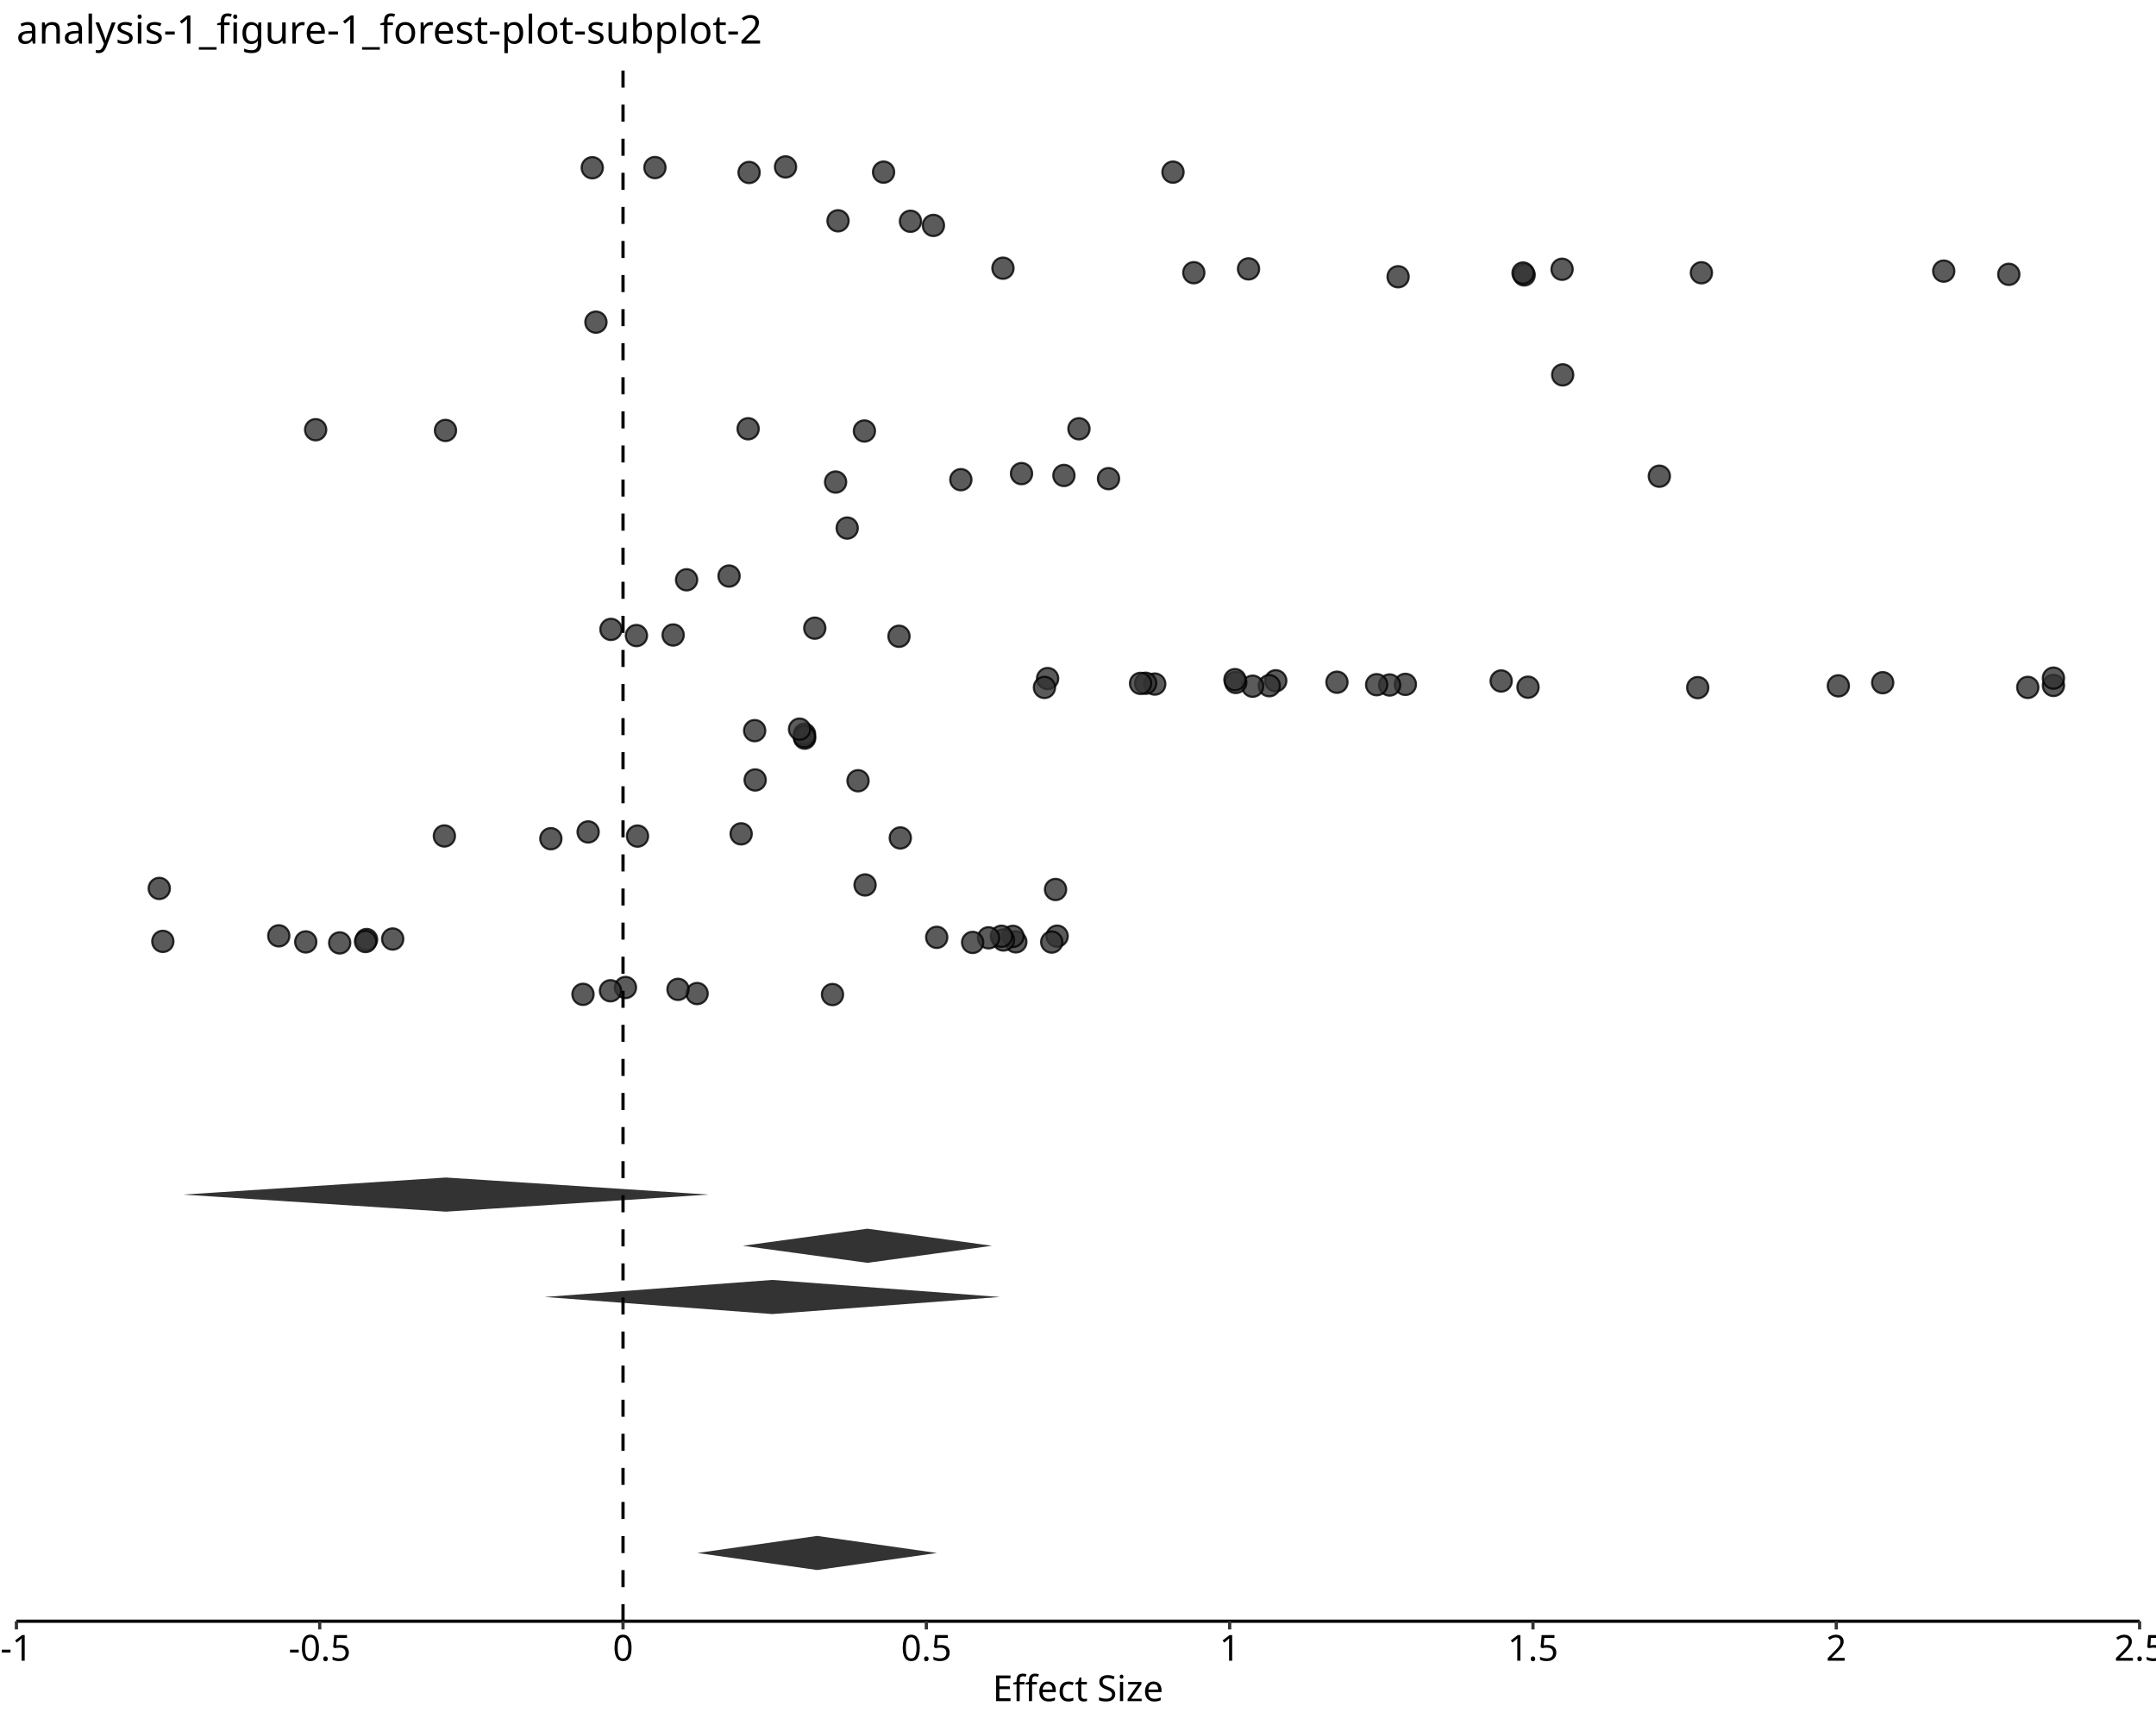
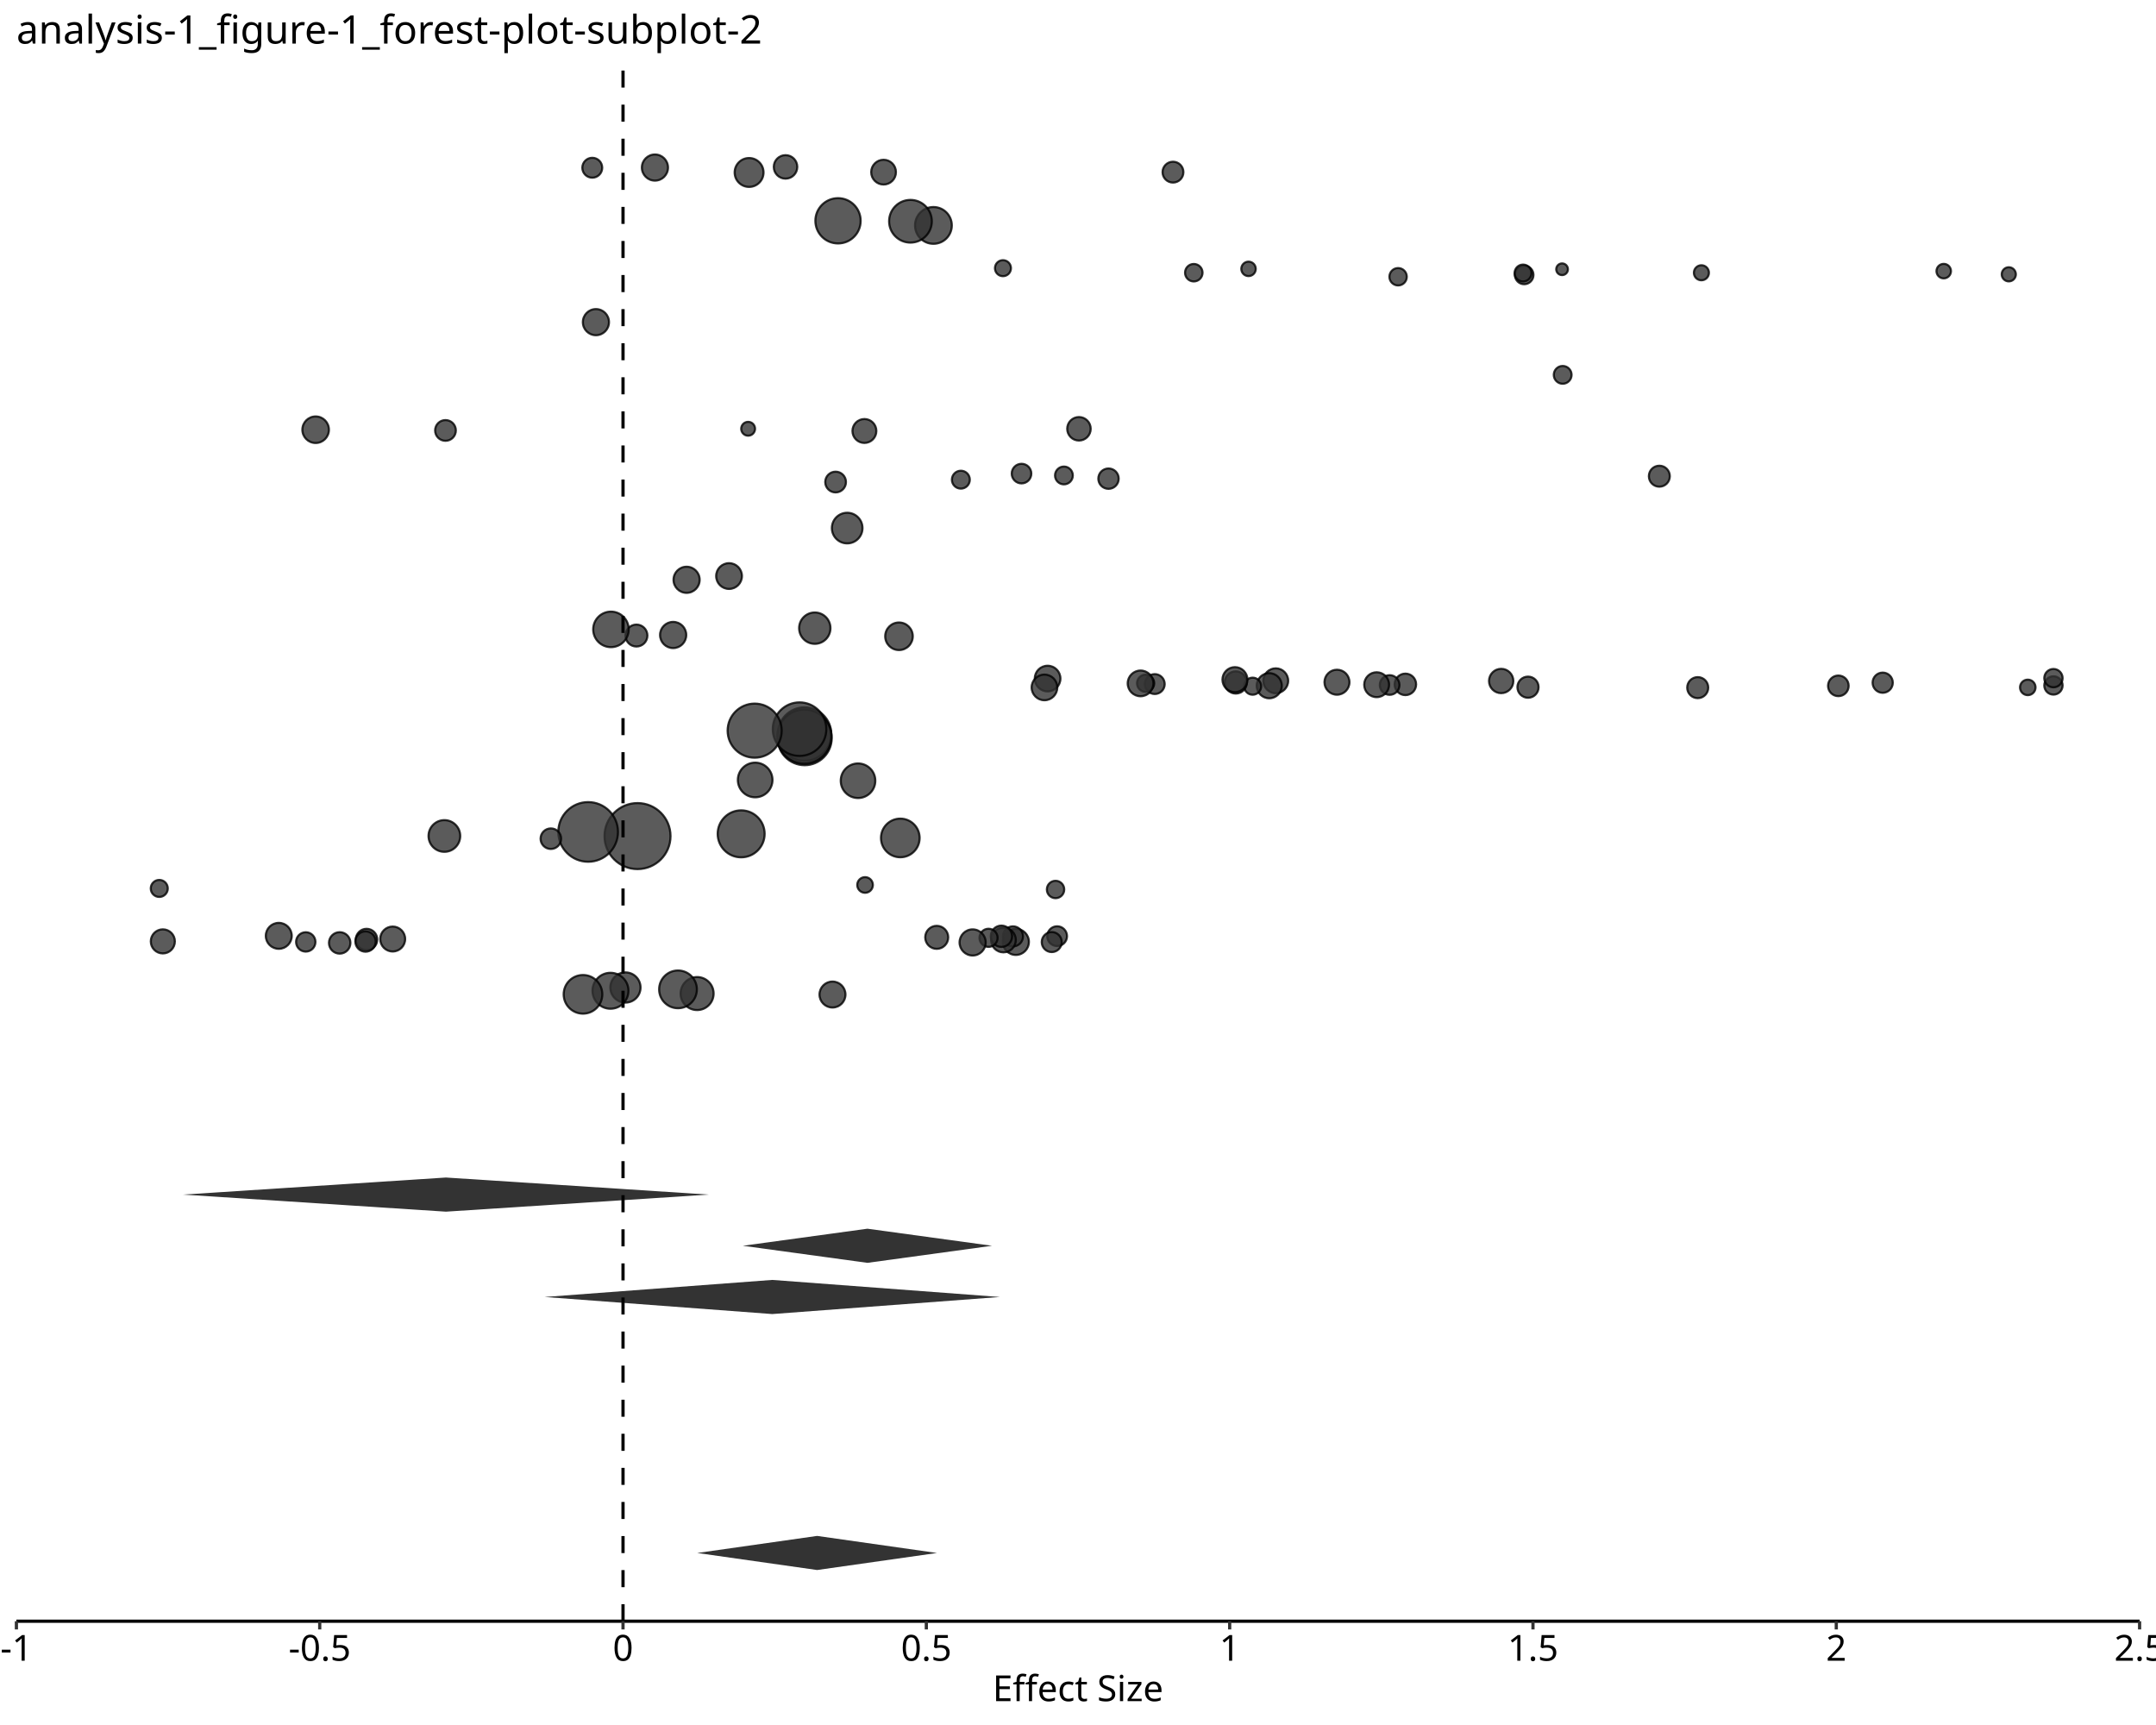
<svg xmlns="http://www.w3.org/2000/svg" class="svglite" data-engine-version="2.0" width="720.00pt" height="576.00pt" viewBox="0 0 720.00 576.00">
  <defs>
    <style type="text/css">
    .svglite line, .svglite polyline, .svglite polygon, .svglite path, .svglite rect, .svglite circle {
      fill: none;
      stroke: #000000;
      stroke-linecap: round;
      stroke-linejoin: round;
      stroke-miterlimit: 10.00;
    }
  </style>
  </defs>
  <rect width="100%" height="100%" style="stroke: none; fill: #FFFFFF;" />
  <defs>
    <clipPath id="cpMC4wMHw3MjAuMDB8MC4wMHw1NzYuMDA=">
      <rect x="0.00" y="0.00" width="720.00" height="576.00" />
    </clipPath>
  </defs>
  <g clip-path="url(#cpMC4wMHw3MjAuMDB8MC4wMHw1NzYuMDA=)">
</g>
  <defs>
    <clipPath id="cpNS40OHw3MTQuNTJ8MjIuNzh8NTQxLjM1">
      <rect x="5.48" y="22.78" width="709.04" height="518.57" />
    </clipPath>
  </defs>
  <g clip-path="url(#cpNS40OHw3MTQuNTJ8MjIuNzh8NTQxLjM1)">
-     <circle cx="391.72" cy="57.48" r="3.56" style="stroke-width: 0.71; stroke: #000000; stroke-opacity: 0.80; fill: #333333; fill-opacity: 0.80;" />
-     <circle cx="295.07" cy="57.48" r="3.56" style="stroke-width: 0.71; stroke: #000000; stroke-opacity: 0.80; fill: #333333; fill-opacity: 0.80;" />
-     <circle cx="262.33" cy="55.73" r="3.56" style="stroke-width: 0.71; stroke: #000000; stroke-opacity: 0.80; fill: #333333; fill-opacity: 0.80;" />
-     <circle cx="250.16" cy="57.59" r="3.56" style="stroke-width: 0.71; stroke: #000000; stroke-opacity: 0.80; fill: #333333; fill-opacity: 0.80;" />
-     <circle cx="218.72" cy="55.95" r="3.56" style="stroke-width: 0.71; stroke: #000000; stroke-opacity: 0.80; fill: #333333; fill-opacity: 0.80;" />
-     <circle cx="197.79" cy="56.01" r="3.56" style="stroke-width: 0.71; stroke: #000000; stroke-opacity: 0.80; fill: #333333; fill-opacity: 0.80;" />
-     <circle cx="311.72" cy="75.27" r="3.56" style="stroke-width: 0.71; stroke: #000000; stroke-opacity: 0.80; fill: #333333; fill-opacity: 0.80;" />
-     <circle cx="304.05" cy="73.88" r="3.56" style="stroke-width: 0.71; stroke: #000000; stroke-opacity: 0.80; fill: #333333; fill-opacity: 0.80;" />
-     <circle cx="279.86" cy="73.73" r="3.56" style="stroke-width: 0.71; stroke: #000000; stroke-opacity: 0.80; fill: #333333; fill-opacity: 0.80;" />
-     <circle cx="670.84" cy="91.60" r="3.56" style="stroke-width: 0.71; stroke: #000000; stroke-opacity: 0.80; fill: #333333; fill-opacity: 0.80;" />
-     <circle cx="649.11" cy="90.53" r="3.56" style="stroke-width: 0.71; stroke: #000000; stroke-opacity: 0.80; fill: #333333; fill-opacity: 0.80;" />
-     <circle cx="568.19" cy="91.08" r="3.56" style="stroke-width: 0.71; stroke: #000000; stroke-opacity: 0.80; fill: #333333; fill-opacity: 0.80;" />
-     <circle cx="521.66" cy="89.91" r="3.56" style="stroke-width: 0.71; stroke: #000000; stroke-opacity: 0.80; fill: #333333; fill-opacity: 0.80;" />
-     <circle cx="509.00" cy="91.80" r="3.56" style="stroke-width: 0.71; stroke: #000000; stroke-opacity: 0.80; fill: #333333; fill-opacity: 0.80;" />
-     <circle cx="508.62" cy="91.17" r="3.56" style="stroke-width: 0.71; stroke: #000000; stroke-opacity: 0.80; fill: #333333; fill-opacity: 0.80;" />
-     <circle cx="466.90" cy="92.41" r="3.56" style="stroke-width: 0.71; stroke: #000000; stroke-opacity: 0.80; fill: #333333; fill-opacity: 0.80;" />
-     <circle cx="416.95" cy="89.78" r="3.56" style="stroke-width: 0.71; stroke: #000000; stroke-opacity: 0.80; fill: #333333; fill-opacity: 0.80;" />
-     <circle cx="398.67" cy="91.06" r="3.56" style="stroke-width: 0.71; stroke: #000000; stroke-opacity: 0.80; fill: #333333; fill-opacity: 0.80;" />
-     <circle cx="334.94" cy="89.55" r="3.56" style="stroke-width: 0.71; stroke: #000000; stroke-opacity: 0.80; fill: #333333; fill-opacity: 0.80;" />
-     <circle cx="199.01" cy="107.57" r="3.56" style="stroke-width: 0.71; stroke: #000000; stroke-opacity: 0.80; fill: #333333; fill-opacity: 0.80;" />
-     <circle cx="521.86" cy="125.17" r="3.56" style="stroke-width: 0.71; stroke: #000000; stroke-opacity: 0.80; fill: #333333; fill-opacity: 0.80;" />
-     <circle cx="360.32" cy="143.18" r="3.56" style="stroke-width: 0.71; stroke: #000000; stroke-opacity: 0.80; fill: #333333; fill-opacity: 0.80;" />
-     <circle cx="288.67" cy="143.91" r="3.56" style="stroke-width: 0.71; stroke: #000000; stroke-opacity: 0.80; fill: #333333; fill-opacity: 0.80;" />
-     <circle cx="249.84" cy="143.17" r="3.56" style="stroke-width: 0.71; stroke: #000000; stroke-opacity: 0.80; fill: #333333; fill-opacity: 0.80;" />
-     <circle cx="148.77" cy="143.73" r="3.56" style="stroke-width: 0.71; stroke: #000000; stroke-opacity: 0.80; fill: #333333; fill-opacity: 0.80;" />
-     <circle cx="105.41" cy="143.49" r="3.56" style="stroke-width: 0.71; stroke: #000000; stroke-opacity: 0.80; fill: #333333; fill-opacity: 0.80;" />
-     <circle cx="554.14" cy="159.01" r="3.56" style="stroke-width: 0.71; stroke: #000000; stroke-opacity: 0.80; fill: #333333; fill-opacity: 0.80;" />
-     <circle cx="370.19" cy="159.83" r="3.56" style="stroke-width: 0.71; stroke: #000000; stroke-opacity: 0.80; fill: #333333; fill-opacity: 0.80;" />
-     <circle cx="355.30" cy="158.76" r="3.56" style="stroke-width: 0.71; stroke: #000000; stroke-opacity: 0.80; fill: #333333; fill-opacity: 0.80;" />
-     <circle cx="341.14" cy="158.14" r="3.56" style="stroke-width: 0.71; stroke: #000000; stroke-opacity: 0.80; fill: #333333; fill-opacity: 0.80;" />
-     <circle cx="320.88" cy="160.17" r="3.56" style="stroke-width: 0.71; stroke: #000000; stroke-opacity: 0.80; fill: #333333; fill-opacity: 0.80;" />
-     <circle cx="279.05" cy="160.96" r="3.56" style="stroke-width: 0.71; stroke: #000000; stroke-opacity: 0.80; fill: #333333; fill-opacity: 0.80;" />
-     <circle cx="282.92" cy="176.33" r="3.56" style="stroke-width: 0.71; stroke: #000000; stroke-opacity: 0.80; fill: #333333; fill-opacity: 0.80;" />
-     <circle cx="229.29" cy="193.60" r="3.56" style="stroke-width: 0.71; stroke: #000000; stroke-opacity: 0.80; fill: #333333; fill-opacity: 0.80;" />
-     <circle cx="243.47" cy="192.35" r="3.56" style="stroke-width: 0.71; stroke: #000000; stroke-opacity: 0.80; fill: #333333; fill-opacity: 0.80;" />
-     <circle cx="300.22" cy="212.46" r="3.56" style="stroke-width: 0.71; stroke: #000000; stroke-opacity: 0.80; fill: #333333; fill-opacity: 0.80;" />
-     <circle cx="272.10" cy="209.75" r="3.56" style="stroke-width: 0.71; stroke: #000000; stroke-opacity: 0.80; fill: #333333; fill-opacity: 0.80;" />
-     <circle cx="224.80" cy="212.03" r="3.56" style="stroke-width: 0.71; stroke: #000000; stroke-opacity: 0.80; fill: #333333; fill-opacity: 0.80;" />
-     <circle cx="212.54" cy="212.22" r="3.56" style="stroke-width: 0.71; stroke: #000000; stroke-opacity: 0.80; fill: #333333; fill-opacity: 0.80;" />
-     <circle cx="204.03" cy="210.16" r="3.56" style="stroke-width: 0.71; stroke: #000000; stroke-opacity: 0.80; fill: #333333; fill-opacity: 0.80;" />
-     <circle cx="685.75" cy="228.88" r="3.56" style="stroke-width: 0.71; stroke: #000000; stroke-opacity: 0.80; fill: #333333; fill-opacity: 0.80;" />
-     <circle cx="685.75" cy="226.44" r="3.56" style="stroke-width: 0.71; stroke: #000000; stroke-opacity: 0.80; fill: #333333; fill-opacity: 0.80;" />
-     <circle cx="677.18" cy="229.53" r="3.56" style="stroke-width: 0.71; stroke: #000000; stroke-opacity: 0.80; fill: #333333; fill-opacity: 0.80;" />
-     <circle cx="628.73" cy="227.96" r="3.56" style="stroke-width: 0.71; stroke: #000000; stroke-opacity: 0.80; fill: #333333; fill-opacity: 0.80;" />
-     <circle cx="613.92" cy="229.01" r="3.56" style="stroke-width: 0.71; stroke: #000000; stroke-opacity: 0.80; fill: #333333; fill-opacity: 0.80;" />
-     <circle cx="566.96" cy="229.61" r="3.56" style="stroke-width: 0.71; stroke: #000000; stroke-opacity: 0.80; fill: #333333; fill-opacity: 0.80;" />
-     <circle cx="510.28" cy="229.46" r="3.56" style="stroke-width: 0.71; stroke: #000000; stroke-opacity: 0.80; fill: #333333; fill-opacity: 0.80;" />
-     <circle cx="501.32" cy="227.39" r="3.56" style="stroke-width: 0.71; stroke: #000000; stroke-opacity: 0.80; fill: #333333; fill-opacity: 0.80;" />
-     <circle cx="469.33" cy="228.52" r="3.56" style="stroke-width: 0.71; stroke: #000000; stroke-opacity: 0.80; fill: #333333; fill-opacity: 0.80;" />
-     <circle cx="464.07" cy="228.73" r="3.56" style="stroke-width: 0.71; stroke: #000000; stroke-opacity: 0.80; fill: #333333; fill-opacity: 0.80;" />
-     <circle cx="459.73" cy="228.63" r="3.56" style="stroke-width: 0.71; stroke: #000000; stroke-opacity: 0.80; fill: #333333; fill-opacity: 0.80;" />
-     <circle cx="446.48" cy="227.80" r="3.56" style="stroke-width: 0.71; stroke: #000000; stroke-opacity: 0.80; fill: #333333; fill-opacity: 0.80;" />
-     <circle cx="426.04" cy="227.32" r="3.56" style="stroke-width: 0.71; stroke: #000000; stroke-opacity: 0.80; fill: #333333; fill-opacity: 0.80;" />
-     <circle cx="423.87" cy="228.97" r="3.56" style="stroke-width: 0.71; stroke: #000000; stroke-opacity: 0.80; fill: #333333; fill-opacity: 0.80;" />
-     <circle cx="418.32" cy="229.13" r="3.56" style="stroke-width: 0.71; stroke: #000000; stroke-opacity: 0.80; fill: #333333; fill-opacity: 0.80;" />
-     <circle cx="412.69" cy="227.88" r="3.56" style="stroke-width: 0.71; stroke: #000000; stroke-opacity: 0.80; fill: #333333; fill-opacity: 0.80;" />
-     <circle cx="412.41" cy="226.94" r="3.56" style="stroke-width: 0.71; stroke: #000000; stroke-opacity: 0.80; fill: #333333; fill-opacity: 0.80;" />
-     <circle cx="385.63" cy="228.42" r="3.56" style="stroke-width: 0.71; stroke: #000000; stroke-opacity: 0.80; fill: #333333; fill-opacity: 0.80;" />
-     <circle cx="382.59" cy="228.15" r="3.56" style="stroke-width: 0.71; stroke: #000000; stroke-opacity: 0.80; fill: #333333; fill-opacity: 0.80;" />
-     <circle cx="380.89" cy="228.19" r="3.56" style="stroke-width: 0.71; stroke: #000000; stroke-opacity: 0.80; fill: #333333; fill-opacity: 0.80;" />
-     <circle cx="349.85" cy="226.58" r="3.56" style="stroke-width: 0.71; stroke: #000000; stroke-opacity: 0.80; fill: #333333; fill-opacity: 0.80;" />
-     <circle cx="348.80" cy="229.54" r="3.56" style="stroke-width: 0.71; stroke: #000000; stroke-opacity: 0.80; fill: #333333; fill-opacity: 0.80;" />
-     <circle cx="268.72" cy="246.48" r="3.56" style="stroke-width: 0.71; stroke: #000000; stroke-opacity: 0.80; fill: #333333; fill-opacity: 0.80;" />
-     <circle cx="268.68" cy="245.13" r="3.56" style="stroke-width: 0.71; stroke: #000000; stroke-opacity: 0.80; fill: #333333; fill-opacity: 0.80;" />
-     <circle cx="268.61" cy="245.95" r="3.56" style="stroke-width: 0.71; stroke: #000000; stroke-opacity: 0.80; fill: #333333; fill-opacity: 0.80;" />
-     <circle cx="267.01" cy="243.47" r="3.56" style="stroke-width: 0.71; stroke: #000000; stroke-opacity: 0.80; fill: #333333; fill-opacity: 0.80;" />
-     <circle cx="252.02" cy="243.97" r="3.56" style="stroke-width: 0.71; stroke: #000000; stroke-opacity: 0.80; fill: #333333; fill-opacity: 0.80;" />
-     <circle cx="286.54" cy="260.70" r="3.56" style="stroke-width: 0.71; stroke: #000000; stroke-opacity: 0.80; fill: #333333; fill-opacity: 0.80;" />
-     <circle cx="252.19" cy="260.44" r="3.56" style="stroke-width: 0.71; stroke: #000000; stroke-opacity: 0.80; fill: #333333; fill-opacity: 0.80;" />
-     <circle cx="300.66" cy="279.80" r="3.56" style="stroke-width: 0.71; stroke: #000000; stroke-opacity: 0.80; fill: #333333; fill-opacity: 0.80;" />
-     <circle cx="247.51" cy="278.43" r="3.56" style="stroke-width: 0.71; stroke: #000000; stroke-opacity: 0.80; fill: #333333; fill-opacity: 0.80;" />
-     <circle cx="212.90" cy="279.18" r="3.56" style="stroke-width: 0.71; stroke: #000000; stroke-opacity: 0.80; fill: #333333; fill-opacity: 0.80;" />
-     <circle cx="196.41" cy="277.79" r="3.56" style="stroke-width: 0.71; stroke: #000000; stroke-opacity: 0.80; fill: #333333; fill-opacity: 0.80;" />
-     <circle cx="183.96" cy="280.05" r="3.56" style="stroke-width: 0.71; stroke: #000000; stroke-opacity: 0.80; fill: #333333; fill-opacity: 0.80;" />
-     <circle cx="148.40" cy="279.14" r="3.56" style="stroke-width: 0.71; stroke: #000000; stroke-opacity: 0.80; fill: #333333; fill-opacity: 0.80;" />
-     <circle cx="352.50" cy="297.01" r="3.56" style="stroke-width: 0.71; stroke: #000000; stroke-opacity: 0.80; fill: #333333; fill-opacity: 0.80;" />
-     <circle cx="288.89" cy="295.50" r="3.56" style="stroke-width: 0.71; stroke: #000000; stroke-opacity: 0.80; fill: #333333; fill-opacity: 0.80;" />
-     <circle cx="53.19" cy="296.66" r="3.56" style="stroke-width: 0.71; stroke: #000000; stroke-opacity: 0.80; fill: #333333; fill-opacity: 0.80;" />
-     <circle cx="353.03" cy="312.60" r="3.56" style="stroke-width: 0.71; stroke: #000000; stroke-opacity: 0.80; fill: #333333; fill-opacity: 0.80;" />
-     <circle cx="351.23" cy="314.57" r="3.56" style="stroke-width: 0.71; stroke: #000000; stroke-opacity: 0.80; fill: #333333; fill-opacity: 0.80;" />
-     <circle cx="339.24" cy="314.50" r="3.56" style="stroke-width: 0.71; stroke: #000000; stroke-opacity: 0.80; fill: #333333; fill-opacity: 0.80;" />
-     <circle cx="338.28" cy="312.67" r="3.56" style="stroke-width: 0.71; stroke: #000000; stroke-opacity: 0.80; fill: #333333; fill-opacity: 0.80;" />
-     <circle cx="335.10" cy="313.87" r="3.56" style="stroke-width: 0.71; stroke: #000000; stroke-opacity: 0.80; fill: #333333; fill-opacity: 0.80;" />
+     <circle cx="391.72" cy="57.48" r="3.48" style="stroke-width: 0.71; stroke: #000000; stroke-opacity: 0.80; fill: #333333; fill-opacity: 0.80;" />
+     <circle cx="295.07" cy="57.48" r="4.13" style="stroke-width: 0.71; stroke: #000000; stroke-opacity: 0.80; fill: #333333; fill-opacity: 0.80;" />
+     <circle cx="262.33" cy="55.73" r="3.92" style="stroke-width: 0.71; stroke: #000000; stroke-opacity: 0.80; fill: #333333; fill-opacity: 0.80;" />
+     <circle cx="250.16" cy="57.59" r="4.82" style="stroke-width: 0.71; stroke: #000000; stroke-opacity: 0.80; fill: #333333; fill-opacity: 0.80;" />
+     <circle cx="218.72" cy="55.95" r="4.36" style="stroke-width: 0.71; stroke: #000000; stroke-opacity: 0.80; fill: #333333; fill-opacity: 0.80;" />
+     <circle cx="197.79" cy="56.01" r="3.32" style="stroke-width: 0.71; stroke: #000000; stroke-opacity: 0.80; fill: #333333; fill-opacity: 0.80;" />
+     <circle cx="311.72" cy="75.27" r="6.14" style="stroke-width: 0.71; stroke: #000000; stroke-opacity: 0.80; fill: #333333; fill-opacity: 0.80;" />
+     <circle cx="304.05" cy="73.88" r="7.13" style="stroke-width: 0.71; stroke: #000000; stroke-opacity: 0.80; fill: #333333; fill-opacity: 0.80;" />
+     <circle cx="279.86" cy="73.73" r="7.56" style="stroke-width: 0.71; stroke: #000000; stroke-opacity: 0.80; fill: #333333; fill-opacity: 0.80;" />
+     <circle cx="670.84" cy="91.60" r="2.36" style="stroke-width: 0.71; stroke: #000000; stroke-opacity: 0.80; fill: #333333; fill-opacity: 0.80;" />
+     <circle cx="649.11" cy="90.53" r="2.42" style="stroke-width: 0.71; stroke: #000000; stroke-opacity: 0.80; fill: #333333; fill-opacity: 0.80;" />
+     <circle cx="568.19" cy="91.08" r="2.51" style="stroke-width: 0.71; stroke: #000000; stroke-opacity: 0.80; fill: #333333; fill-opacity: 0.80;" />
+     <circle cx="521.66" cy="89.91" r="1.95" style="stroke-width: 0.71; stroke: #000000; stroke-opacity: 0.80; fill: #333333; fill-opacity: 0.80;" />
+     <circle cx="509.00" cy="91.80" r="3.10" style="stroke-width: 0.71; stroke: #000000; stroke-opacity: 0.80; fill: #333333; fill-opacity: 0.80;" />
+     <circle cx="508.62" cy="91.17" r="2.82" style="stroke-width: 0.71; stroke: #000000; stroke-opacity: 0.80; fill: #333333; fill-opacity: 0.80;" />
+     <circle cx="466.90" cy="92.41" r="2.90" style="stroke-width: 0.71; stroke: #000000; stroke-opacity: 0.80; fill: #333333; fill-opacity: 0.80;" />
+     <circle cx="416.95" cy="89.78" r="2.41" style="stroke-width: 0.71; stroke: #000000; stroke-opacity: 0.80; fill: #333333; fill-opacity: 0.80;" />
+     <circle cx="398.67" cy="91.06" r="2.92" style="stroke-width: 0.71; stroke: #000000; stroke-opacity: 0.80; fill: #333333; fill-opacity: 0.80;" />
+     <circle cx="334.94" cy="89.55" r="2.67" style="stroke-width: 0.71; stroke: #000000; stroke-opacity: 0.80; fill: #333333; fill-opacity: 0.80;" />
+     <circle cx="199.01" cy="107.57" r="4.36" style="stroke-width: 0.71; stroke: #000000; stroke-opacity: 0.80; fill: #333333; fill-opacity: 0.80;" />
+     <circle cx="521.86" cy="125.17" r="2.97" style="stroke-width: 0.71; stroke: #000000; stroke-opacity: 0.80; fill: #333333; fill-opacity: 0.80;" />
+     <circle cx="360.32" cy="143.18" r="3.92" style="stroke-width: 0.71; stroke: #000000; stroke-opacity: 0.80; fill: #333333; fill-opacity: 0.80;" />
+     <circle cx="288.67" cy="143.91" r="3.99" style="stroke-width: 0.71; stroke: #000000; stroke-opacity: 0.80; fill: #333333; fill-opacity: 0.80;" />
+     <circle cx="249.84" cy="143.17" r="2.31" style="stroke-width: 0.71; stroke: #000000; stroke-opacity: 0.80; fill: #333333; fill-opacity: 0.80;" />
+     <circle cx="148.77" cy="143.73" r="3.46" style="stroke-width: 0.71; stroke: #000000; stroke-opacity: 0.80; fill: #333333; fill-opacity: 0.80;" />
+     <circle cx="105.41" cy="143.49" r="4.43" style="stroke-width: 0.71; stroke: #000000; stroke-opacity: 0.80; fill: #333333; fill-opacity: 0.80;" />
+     <circle cx="554.14" cy="159.01" r="3.50" style="stroke-width: 0.71; stroke: #000000; stroke-opacity: 0.80; fill: #333333; fill-opacity: 0.80;" />
+     <circle cx="370.19" cy="159.83" r="3.40" style="stroke-width: 0.71; stroke: #000000; stroke-opacity: 0.80; fill: #333333; fill-opacity: 0.80;" />
+     <circle cx="355.30" cy="158.76" r="2.97" style="stroke-width: 0.71; stroke: #000000; stroke-opacity: 0.80; fill: #333333; fill-opacity: 0.80;" />
+     <circle cx="341.14" cy="158.14" r="3.27" style="stroke-width: 0.71; stroke: #000000; stroke-opacity: 0.80; fill: #333333; fill-opacity: 0.80;" />
+     <circle cx="320.88" cy="160.17" r="2.99" style="stroke-width: 0.71; stroke: #000000; stroke-opacity: 0.80; fill: #333333; fill-opacity: 0.80;" />
+     <circle cx="279.05" cy="160.96" r="3.46" style="stroke-width: 0.71; stroke: #000000; stroke-opacity: 0.80; fill: #333333; fill-opacity: 0.80;" />
+     <circle cx="282.92" cy="176.33" r="5.11" style="stroke-width: 0.71; stroke: #000000; stroke-opacity: 0.80; fill: #333333; fill-opacity: 0.80;" />
+     <circle cx="229.29" cy="193.60" r="4.36" style="stroke-width: 0.71; stroke: #000000; stroke-opacity: 0.80; fill: #333333; fill-opacity: 0.80;" />
+     <circle cx="243.47" cy="192.35" r="4.30" style="stroke-width: 0.71; stroke: #000000; stroke-opacity: 0.80; fill: #333333; fill-opacity: 0.80;" />
+     <circle cx="300.22" cy="212.46" r="4.60" style="stroke-width: 0.71; stroke: #000000; stroke-opacity: 0.80; fill: #333333; fill-opacity: 0.80;" />
+     <circle cx="272.10" cy="209.75" r="5.23" style="stroke-width: 0.71; stroke: #000000; stroke-opacity: 0.80; fill: #333333; fill-opacity: 0.80;" />
+     <circle cx="224.80" cy="212.03" r="4.37" style="stroke-width: 0.71; stroke: #000000; stroke-opacity: 0.80; fill: #333333; fill-opacity: 0.80;" />
+     <circle cx="212.54" cy="212.22" r="3.66" style="stroke-width: 0.71; stroke: #000000; stroke-opacity: 0.80; fill: #333333; fill-opacity: 0.80;" />
+     <circle cx="204.03" cy="210.16" r="5.93" style="stroke-width: 0.71; stroke: #000000; stroke-opacity: 0.80; fill: #333333; fill-opacity: 0.80;" />
+     <circle cx="685.75" cy="228.88" r="3.06" style="stroke-width: 0.71; stroke: #000000; stroke-opacity: 0.80; fill: #333333; fill-opacity: 0.80;" />
+     <circle cx="685.75" cy="226.44" r="3.06" style="stroke-width: 0.71; stroke: #000000; stroke-opacity: 0.80; fill: #333333; fill-opacity: 0.80;" />
+     <circle cx="677.18" cy="229.53" r="2.59" style="stroke-width: 0.71; stroke: #000000; stroke-opacity: 0.80; fill: #333333; fill-opacity: 0.80;" />
+     <circle cx="628.73" cy="227.96" r="3.37" style="stroke-width: 0.71; stroke: #000000; stroke-opacity: 0.80; fill: #333333; fill-opacity: 0.80;" />
+     <circle cx="613.92" cy="229.01" r="3.44" style="stroke-width: 0.71; stroke: #000000; stroke-opacity: 0.80; fill: #333333; fill-opacity: 0.80;" />
+     <circle cx="566.96" cy="229.61" r="3.51" style="stroke-width: 0.71; stroke: #000000; stroke-opacity: 0.80; fill: #333333; fill-opacity: 0.80;" />
+     <circle cx="510.28" cy="229.46" r="3.53" style="stroke-width: 0.71; stroke: #000000; stroke-opacity: 0.80; fill: #333333; fill-opacity: 0.80;" />
+     <circle cx="501.32" cy="227.39" r="4.06" style="stroke-width: 0.71; stroke: #000000; stroke-opacity: 0.80; fill: #333333; fill-opacity: 0.80;" />
+     <circle cx="469.33" cy="228.52" r="3.59" style="stroke-width: 0.71; stroke: #000000; stroke-opacity: 0.80; fill: #333333; fill-opacity: 0.80;" />
+     <circle cx="464.07" cy="228.73" r="3.28" style="stroke-width: 0.71; stroke: #000000; stroke-opacity: 0.80; fill: #333333; fill-opacity: 0.80;" />
+     <circle cx="459.73" cy="228.63" r="4.15" style="stroke-width: 0.71; stroke: #000000; stroke-opacity: 0.80; fill: #333333; fill-opacity: 0.80;" />
+     <circle cx="446.48" cy="227.80" r="4.17" style="stroke-width: 0.71; stroke: #000000; stroke-opacity: 0.80; fill: #333333; fill-opacity: 0.80;" />
+     <circle cx="426.04" cy="227.32" r="4.15" style="stroke-width: 0.71; stroke: #000000; stroke-opacity: 0.80; fill: #333333; fill-opacity: 0.80;" />
+     <circle cx="423.87" cy="228.97" r="4.19" style="stroke-width: 0.71; stroke: #000000; stroke-opacity: 0.80; fill: #333333; fill-opacity: 0.80;" />
+     <circle cx="418.32" cy="229.13" r="2.85" style="stroke-width: 0.71; stroke: #000000; stroke-opacity: 0.80; fill: #333333; fill-opacity: 0.80;" />
+     <circle cx="412.69" cy="227.88" r="3.71" style="stroke-width: 0.71; stroke: #000000; stroke-opacity: 0.80; fill: #333333; fill-opacity: 0.80;" />
+     <circle cx="412.41" cy="226.94" r="4.17" style="stroke-width: 0.71; stroke: #000000; stroke-opacity: 0.80; fill: #333333; fill-opacity: 0.80;" />
+     <circle cx="385.63" cy="228.42" r="3.32" style="stroke-width: 0.71; stroke: #000000; stroke-opacity: 0.80; fill: #333333; fill-opacity: 0.80;" />
+     <circle cx="382.59" cy="228.15" r="2.87" style="stroke-width: 0.71; stroke: #000000; stroke-opacity: 0.80; fill: #333333; fill-opacity: 0.80;" />
+     <circle cx="380.89" cy="228.19" r="4.29" style="stroke-width: 0.71; stroke: #000000; stroke-opacity: 0.80; fill: #333333; fill-opacity: 0.80;" />
+     <circle cx="349.85" cy="226.58" r="4.28" style="stroke-width: 0.71; stroke: #000000; stroke-opacity: 0.80; fill: #333333; fill-opacity: 0.80;" />
+     <circle cx="348.80" cy="229.54" r="4.28" style="stroke-width: 0.71; stroke: #000000; stroke-opacity: 0.80; fill: #333333; fill-opacity: 0.80;" />
+     <circle cx="268.72" cy="246.48" r="9.03" style="stroke-width: 0.71; stroke: #000000; stroke-opacity: 0.80; fill: #333333; fill-opacity: 0.80;" />
+     <circle cx="268.68" cy="245.13" r="8.94" style="stroke-width: 0.71; stroke: #000000; stroke-opacity: 0.80; fill: #333333; fill-opacity: 0.80;" />
+     <circle cx="268.61" cy="245.95" r="9.03" style="stroke-width: 0.71; stroke: #000000; stroke-opacity: 0.80; fill: #333333; fill-opacity: 0.80;" />
+     <circle cx="267.01" cy="243.47" r="8.94" style="stroke-width: 0.71; stroke: #000000; stroke-opacity: 0.80; fill: #333333; fill-opacity: 0.80;" />
+     <circle cx="252.02" cy="243.97" r="9.03" style="stroke-width: 0.71; stroke: #000000; stroke-opacity: 0.80; fill: #333333; fill-opacity: 0.80;" />
+     <circle cx="286.54" cy="260.70" r="5.77" style="stroke-width: 0.71; stroke: #000000; stroke-opacity: 0.80; fill: #333333; fill-opacity: 0.80;" />
+     <circle cx="252.19" cy="260.44" r="5.78" style="stroke-width: 0.71; stroke: #000000; stroke-opacity: 0.80; fill: #333333; fill-opacity: 0.80;" />
+     <circle cx="300.66" cy="279.80" r="6.45" style="stroke-width: 0.71; stroke: #000000; stroke-opacity: 0.80; fill: #333333; fill-opacity: 0.80;" />
+     <circle cx="247.51" cy="278.43" r="7.84" style="stroke-width: 0.71; stroke: #000000; stroke-opacity: 0.80; fill: #333333; fill-opacity: 0.80;" />
+     <circle cx="212.90" cy="279.18" r="11.02" style="stroke-width: 0.71; stroke: #000000; stroke-opacity: 0.80; fill: #333333; fill-opacity: 0.80;" />
+     <circle cx="196.41" cy="277.79" r="9.96" style="stroke-width: 0.71; stroke: #000000; stroke-opacity: 0.80; fill: #333333; fill-opacity: 0.80;" />
+     <circle cx="183.96" cy="280.05" r="3.43" style="stroke-width: 0.71; stroke: #000000; stroke-opacity: 0.80; fill: #333333; fill-opacity: 0.80;" />
+     <circle cx="148.40" cy="279.14" r="5.29" style="stroke-width: 0.71; stroke: #000000; stroke-opacity: 0.80; fill: #333333; fill-opacity: 0.80;" />
+     <circle cx="352.50" cy="297.01" r="2.90" style="stroke-width: 0.71; stroke: #000000; stroke-opacity: 0.80; fill: #333333; fill-opacity: 0.80;" />
+     <circle cx="288.89" cy="295.50" r="2.61" style="stroke-width: 0.71; stroke: #000000; stroke-opacity: 0.80; fill: #333333; fill-opacity: 0.80;" />
+     <circle cx="53.19" cy="296.66" r="2.84" style="stroke-width: 0.71; stroke: #000000; stroke-opacity: 0.80; fill: #333333; fill-opacity: 0.80;" />
+     <circle cx="353.03" cy="312.60" r="3.30" style="stroke-width: 0.71; stroke: #000000; stroke-opacity: 0.80; fill: #333333; fill-opacity: 0.80;" />
+     <circle cx="351.23" cy="314.57" r="3.34" style="stroke-width: 0.71; stroke: #000000; stroke-opacity: 0.80; fill: #333333; fill-opacity: 0.80;" />
+     <circle cx="339.24" cy="314.50" r="4.36" style="stroke-width: 0.71; stroke: #000000; stroke-opacity: 0.80; fill: #333333; fill-opacity: 0.80;" />
+     <circle cx="338.28" cy="312.67" r="3.35" style="stroke-width: 0.71; stroke: #000000; stroke-opacity: 0.80; fill: #333333; fill-opacity: 0.80;" />
+     <circle cx="335.10" cy="313.87" r="4.13" style="stroke-width: 0.71; stroke: #000000; stroke-opacity: 0.80; fill: #333333; fill-opacity: 0.80;" />
    <circle cx="334.43" cy="312.63" r="3.56" style="stroke-width: 0.71; stroke: #000000; stroke-opacity: 0.80; fill: #333333; fill-opacity: 0.80;" />
-     <circle cx="330.12" cy="313.15" r="3.56" style="stroke-width: 0.71; stroke: #000000; stroke-opacity: 0.80; fill: #333333; fill-opacity: 0.80;" />
-     <circle cx="324.81" cy="314.69" r="3.56" style="stroke-width: 0.71; stroke: #000000; stroke-opacity: 0.80; fill: #333333; fill-opacity: 0.80;" />
-     <circle cx="312.82" cy="312.99" r="3.56" style="stroke-width: 0.71; stroke: #000000; stroke-opacity: 0.80; fill: #333333; fill-opacity: 0.80;" />
-     <circle cx="131.14" cy="313.55" r="3.56" style="stroke-width: 0.71; stroke: #000000; stroke-opacity: 0.80; fill: #333333; fill-opacity: 0.80;" />
-     <circle cx="122.41" cy="313.72" r="3.56" style="stroke-width: 0.71; stroke: #000000; stroke-opacity: 0.80; fill: #333333; fill-opacity: 0.80;" />
-     <circle cx="122.07" cy="314.39" r="3.56" style="stroke-width: 0.71; stroke: #000000; stroke-opacity: 0.80; fill: #333333; fill-opacity: 0.80;" />
-     <circle cx="113.44" cy="314.85" r="3.56" style="stroke-width: 0.71; stroke: #000000; stroke-opacity: 0.80; fill: #333333; fill-opacity: 0.80;" />
-     <circle cx="102.11" cy="314.52" r="3.56" style="stroke-width: 0.71; stroke: #000000; stroke-opacity: 0.80; fill: #333333; fill-opacity: 0.80;" />
-     <circle cx="93.10" cy="312.49" r="3.56" style="stroke-width: 0.71; stroke: #000000; stroke-opacity: 0.80; fill: #333333; fill-opacity: 0.80;" />
-     <circle cx="54.38" cy="314.34" r="3.56" style="stroke-width: 0.71; stroke: #000000; stroke-opacity: 0.80; fill: #333333; fill-opacity: 0.80;" />
-     <circle cx="278.01" cy="332.09" r="3.56" style="stroke-width: 0.71; stroke: #000000; stroke-opacity: 0.80; fill: #333333; fill-opacity: 0.80;" />
-     <circle cx="232.80" cy="331.76" r="3.56" style="stroke-width: 0.71; stroke: #000000; stroke-opacity: 0.80; fill: #333333; fill-opacity: 0.80;" />
-     <circle cx="226.42" cy="330.36" r="3.56" style="stroke-width: 0.71; stroke: #000000; stroke-opacity: 0.80; fill: #333333; fill-opacity: 0.80;" />
-     <circle cx="208.87" cy="329.74" r="3.56" style="stroke-width: 0.71; stroke: #000000; stroke-opacity: 0.80; fill: #333333; fill-opacity: 0.80;" />
-     <circle cx="203.87" cy="330.83" r="3.56" style="stroke-width: 0.71; stroke: #000000; stroke-opacity: 0.80; fill: #333333; fill-opacity: 0.80;" />
-     <circle cx="194.69" cy="332.02" r="3.56" style="stroke-width: 0.71; stroke: #000000; stroke-opacity: 0.80; fill: #333333; fill-opacity: 0.80;" />
+     <circle cx="330.12" cy="313.15" r="3.03" style="stroke-width: 0.71; stroke: #000000; stroke-opacity: 0.80; fill: #333333; fill-opacity: 0.80;" />
+     <circle cx="324.81" cy="314.69" r="4.36" style="stroke-width: 0.71; stroke: #000000; stroke-opacity: 0.80; fill: #333333; fill-opacity: 0.80;" />
+     <circle cx="312.82" cy="312.99" r="3.84" style="stroke-width: 0.71; stroke: #000000; stroke-opacity: 0.80; fill: #333333; fill-opacity: 0.80;" />
+     <circle cx="131.14" cy="313.55" r="4.16" style="stroke-width: 0.71; stroke: #000000; stroke-opacity: 0.80; fill: #333333; fill-opacity: 0.80;" />
+     <circle cx="122.41" cy="313.72" r="3.58" style="stroke-width: 0.71; stroke: #000000; stroke-opacity: 0.80; fill: #333333; fill-opacity: 0.80;" />
+     <circle cx="122.07" cy="314.39" r="3.40" style="stroke-width: 0.71; stroke: #000000; stroke-opacity: 0.80; fill: #333333; fill-opacity: 0.80;" />
+     <circle cx="113.44" cy="314.85" r="3.58" style="stroke-width: 0.71; stroke: #000000; stroke-opacity: 0.80; fill: #333333; fill-opacity: 0.80;" />
+     <circle cx="102.11" cy="314.52" r="3.23" style="stroke-width: 0.71; stroke: #000000; stroke-opacity: 0.80; fill: #333333; fill-opacity: 0.80;" />
+     <circle cx="93.10" cy="312.49" r="4.33" style="stroke-width: 0.71; stroke: #000000; stroke-opacity: 0.80; fill: #333333; fill-opacity: 0.80;" />
+     <circle cx="54.38" cy="314.34" r="4.02" style="stroke-width: 0.71; stroke: #000000; stroke-opacity: 0.80; fill: #333333; fill-opacity: 0.80;" />
+     <circle cx="278.01" cy="332.09" r="4.33" style="stroke-width: 0.71; stroke: #000000; stroke-opacity: 0.80; fill: #333333; fill-opacity: 0.80;" />
+     <circle cx="232.80" cy="331.76" r="5.51" style="stroke-width: 0.71; stroke: #000000; stroke-opacity: 0.80; fill: #333333; fill-opacity: 0.80;" />
+     <circle cx="226.42" cy="330.36" r="6.30" style="stroke-width: 0.71; stroke: #000000; stroke-opacity: 0.80; fill: #333333; fill-opacity: 0.80;" />
+     <circle cx="208.87" cy="329.74" r="5.04" style="stroke-width: 0.71; stroke: #000000; stroke-opacity: 0.80; fill: #333333; fill-opacity: 0.80;" />
+     <circle cx="203.87" cy="330.83" r="6.00" style="stroke-width: 0.71; stroke: #000000; stroke-opacity: 0.80; fill: #333333; fill-opacity: 0.80;" />
+     <circle cx="194.69" cy="332.02" r="6.45" style="stroke-width: 0.71; stroke: #000000; stroke-opacity: 0.80; fill: #333333; fill-opacity: 0.80;" />
    <polygon points="61.13,398.89 148.92,393.19 236.70,398.89 148.92,404.59 " style="stroke-width: 1.07; stroke: none; stroke-linecap: butt; fill: #333333;" />
    <polygon points="248.07,415.98 289.68,410.28 331.28,415.98 289.68,421.68 " style="stroke-width: 1.07; stroke: none; stroke-linecap: butt; fill: #333333;" />
    <polygon points="232.85,518.56 272.88,512.86 312.91,518.56 272.88,524.25 " style="stroke-width: 1.07; stroke: none; stroke-linecap: butt; fill: #333333;" />
    <polygon points="181.87,433.08 257.90,427.38 333.93,433.08 257.90,438.78 " style="stroke-width: 1.07; stroke: none; stroke-linecap: butt; fill: #333333;" />
    <line x1="208.06" y1="541.35" x2="208.06" y2="22.78" style="stroke-width: 1.07; stroke-dasharray: 5.69,5.69; stroke-linecap: butt;" />
  </g>
  <g clip-path="url(#cpMC4wMHw3MjAuMDB8MC4wMHw1NzYuMDA=)">
    <polyline points="5.48,541.35 714.52,541.35 " style="stroke-width: 1.07; stroke-linecap: butt;" />
    <polyline points="5.48,544.09 5.48,541.35 " style="stroke-width: 1.07; stroke: #333333; stroke-linecap: butt;" />
    <polyline points="106.77,544.09 106.77,541.35 " style="stroke-width: 1.07; stroke: #333333; stroke-linecap: butt;" />
    <polyline points="208.06,544.09 208.06,541.35 " style="stroke-width: 1.07; stroke: #333333; stroke-linecap: butt;" />
    <polyline points="309.35,544.09 309.35,541.35 " style="stroke-width: 1.07; stroke: #333333; stroke-linecap: butt;" />
    <polyline points="410.65,544.09 410.65,541.35 " style="stroke-width: 1.07; stroke: #333333; stroke-linecap: butt;" />
    <polyline points="511.94,544.09 511.94,541.35 " style="stroke-width: 1.07; stroke: #333333; stroke-linecap: butt;" />
    <polyline points="613.23,544.09 613.23,541.35 " style="stroke-width: 1.07; stroke: #333333; stroke-linecap: butt;" />
    <polyline points="714.52,544.09 714.52,541.35 " style="stroke-width: 1.07; stroke: #333333; stroke-linecap: butt;" />
    <text x="5.48" y="554.54" text-anchor="middle" style="font-size: 12.00px; font-family: sans;" textLength="10.67px" lengthAdjust="spacingAndGlyphs">-1</text>
    <text x="106.77" y="554.54" text-anchor="middle" style="font-size: 12.00px; font-family: sans;" textLength="20.68px" lengthAdjust="spacingAndGlyphs">-0.5</text>
    <text x="208.06" y="554.54" text-anchor="middle" style="font-size: 12.00px; font-family: sans;" textLength="6.67px" lengthAdjust="spacingAndGlyphs">0</text>
    <text x="309.35" y="554.54" text-anchor="middle" style="font-size: 12.00px; font-family: sans;" textLength="16.68px" lengthAdjust="spacingAndGlyphs">0.5</text>
    <text x="410.65" y="554.54" text-anchor="middle" style="font-size: 12.00px; font-family: sans;" textLength="6.67px" lengthAdjust="spacingAndGlyphs">1</text>
    <text x="511.94" y="554.54" text-anchor="middle" style="font-size: 12.00px; font-family: sans;" textLength="16.68px" lengthAdjust="spacingAndGlyphs">1.5</text>
    <text x="613.23" y="554.54" text-anchor="middle" style="font-size: 12.00px; font-family: sans;" textLength="6.67px" lengthAdjust="spacingAndGlyphs">2</text>
    <text x="714.52" y="554.54" text-anchor="middle" style="font-size: 12.00px; font-family: sans;" textLength="16.68px" lengthAdjust="spacingAndGlyphs">2.5</text>
    <text x="360.00" y="568.03" text-anchor="middle" style="font-size: 12.00px; font-family: sans;" textLength="57.37px" lengthAdjust="spacingAndGlyphs">Effect Size</text>
    <text x="5.48" y="14.56" style="font-size: 13.20px; font-family: sans;" textLength="236.28px" lengthAdjust="spacingAndGlyphs">analysis-1_figure-1_forest-plot-subplot-2</text>
  </g>
</svg>
